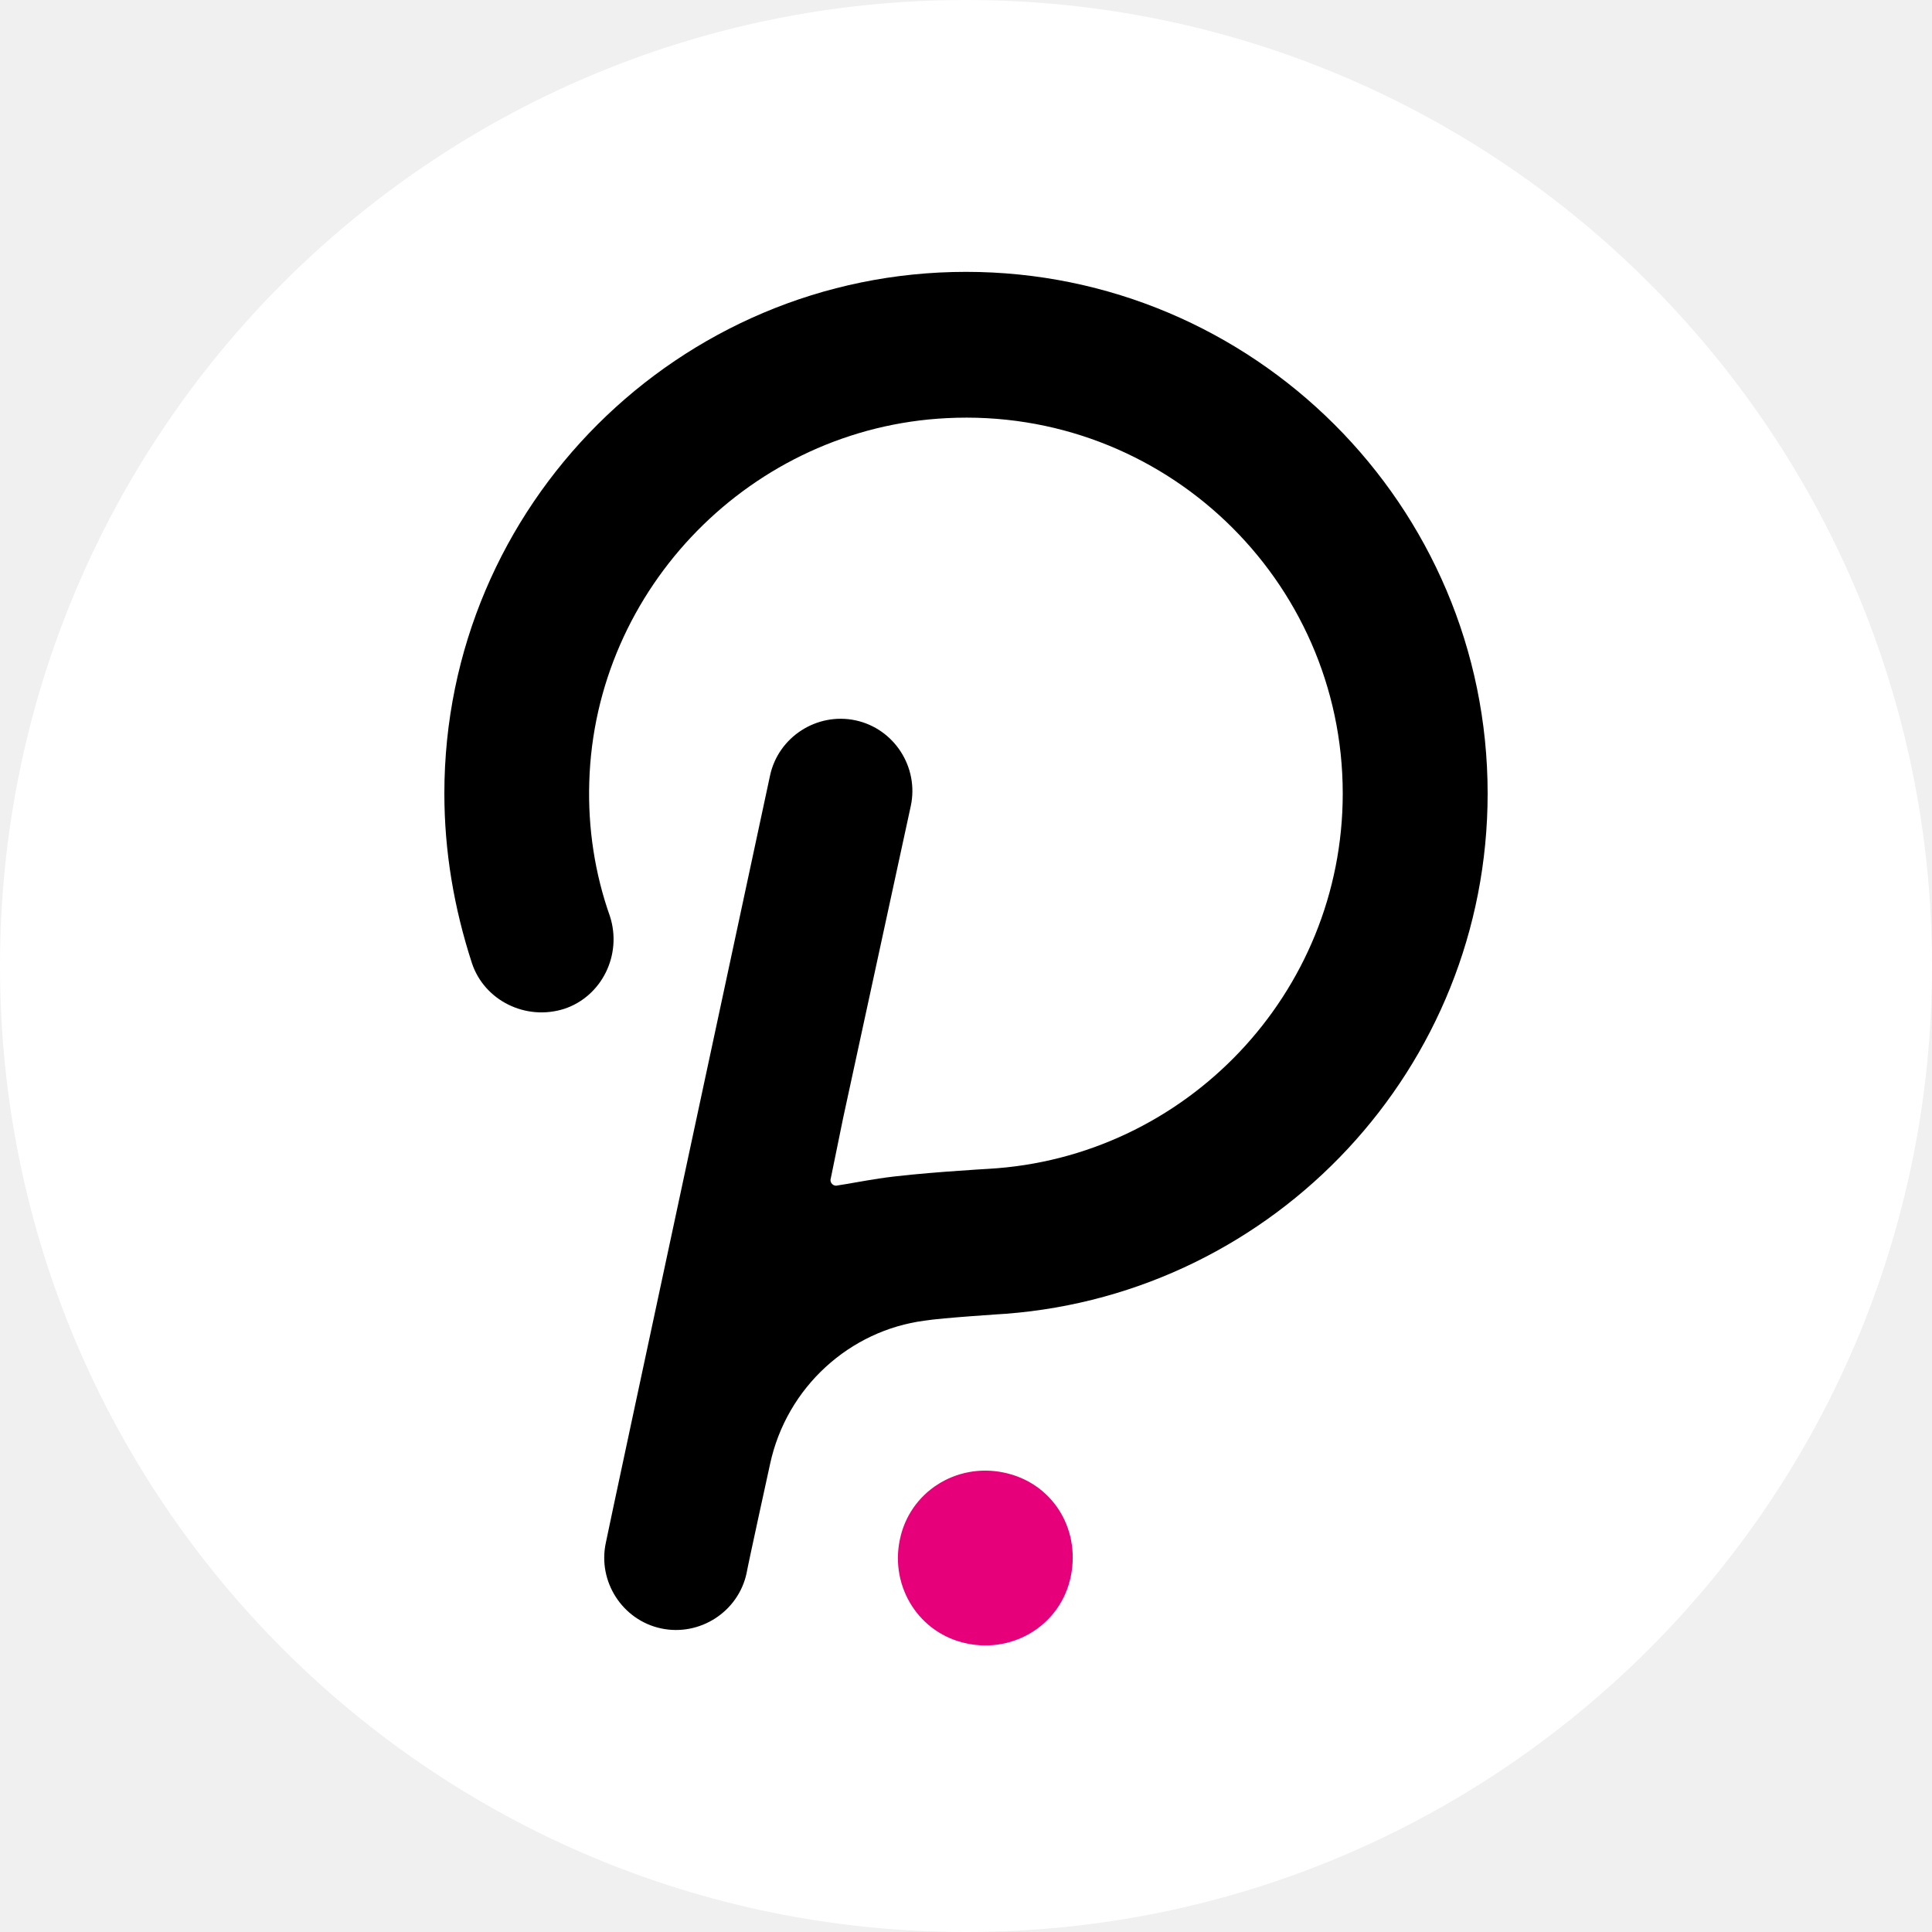
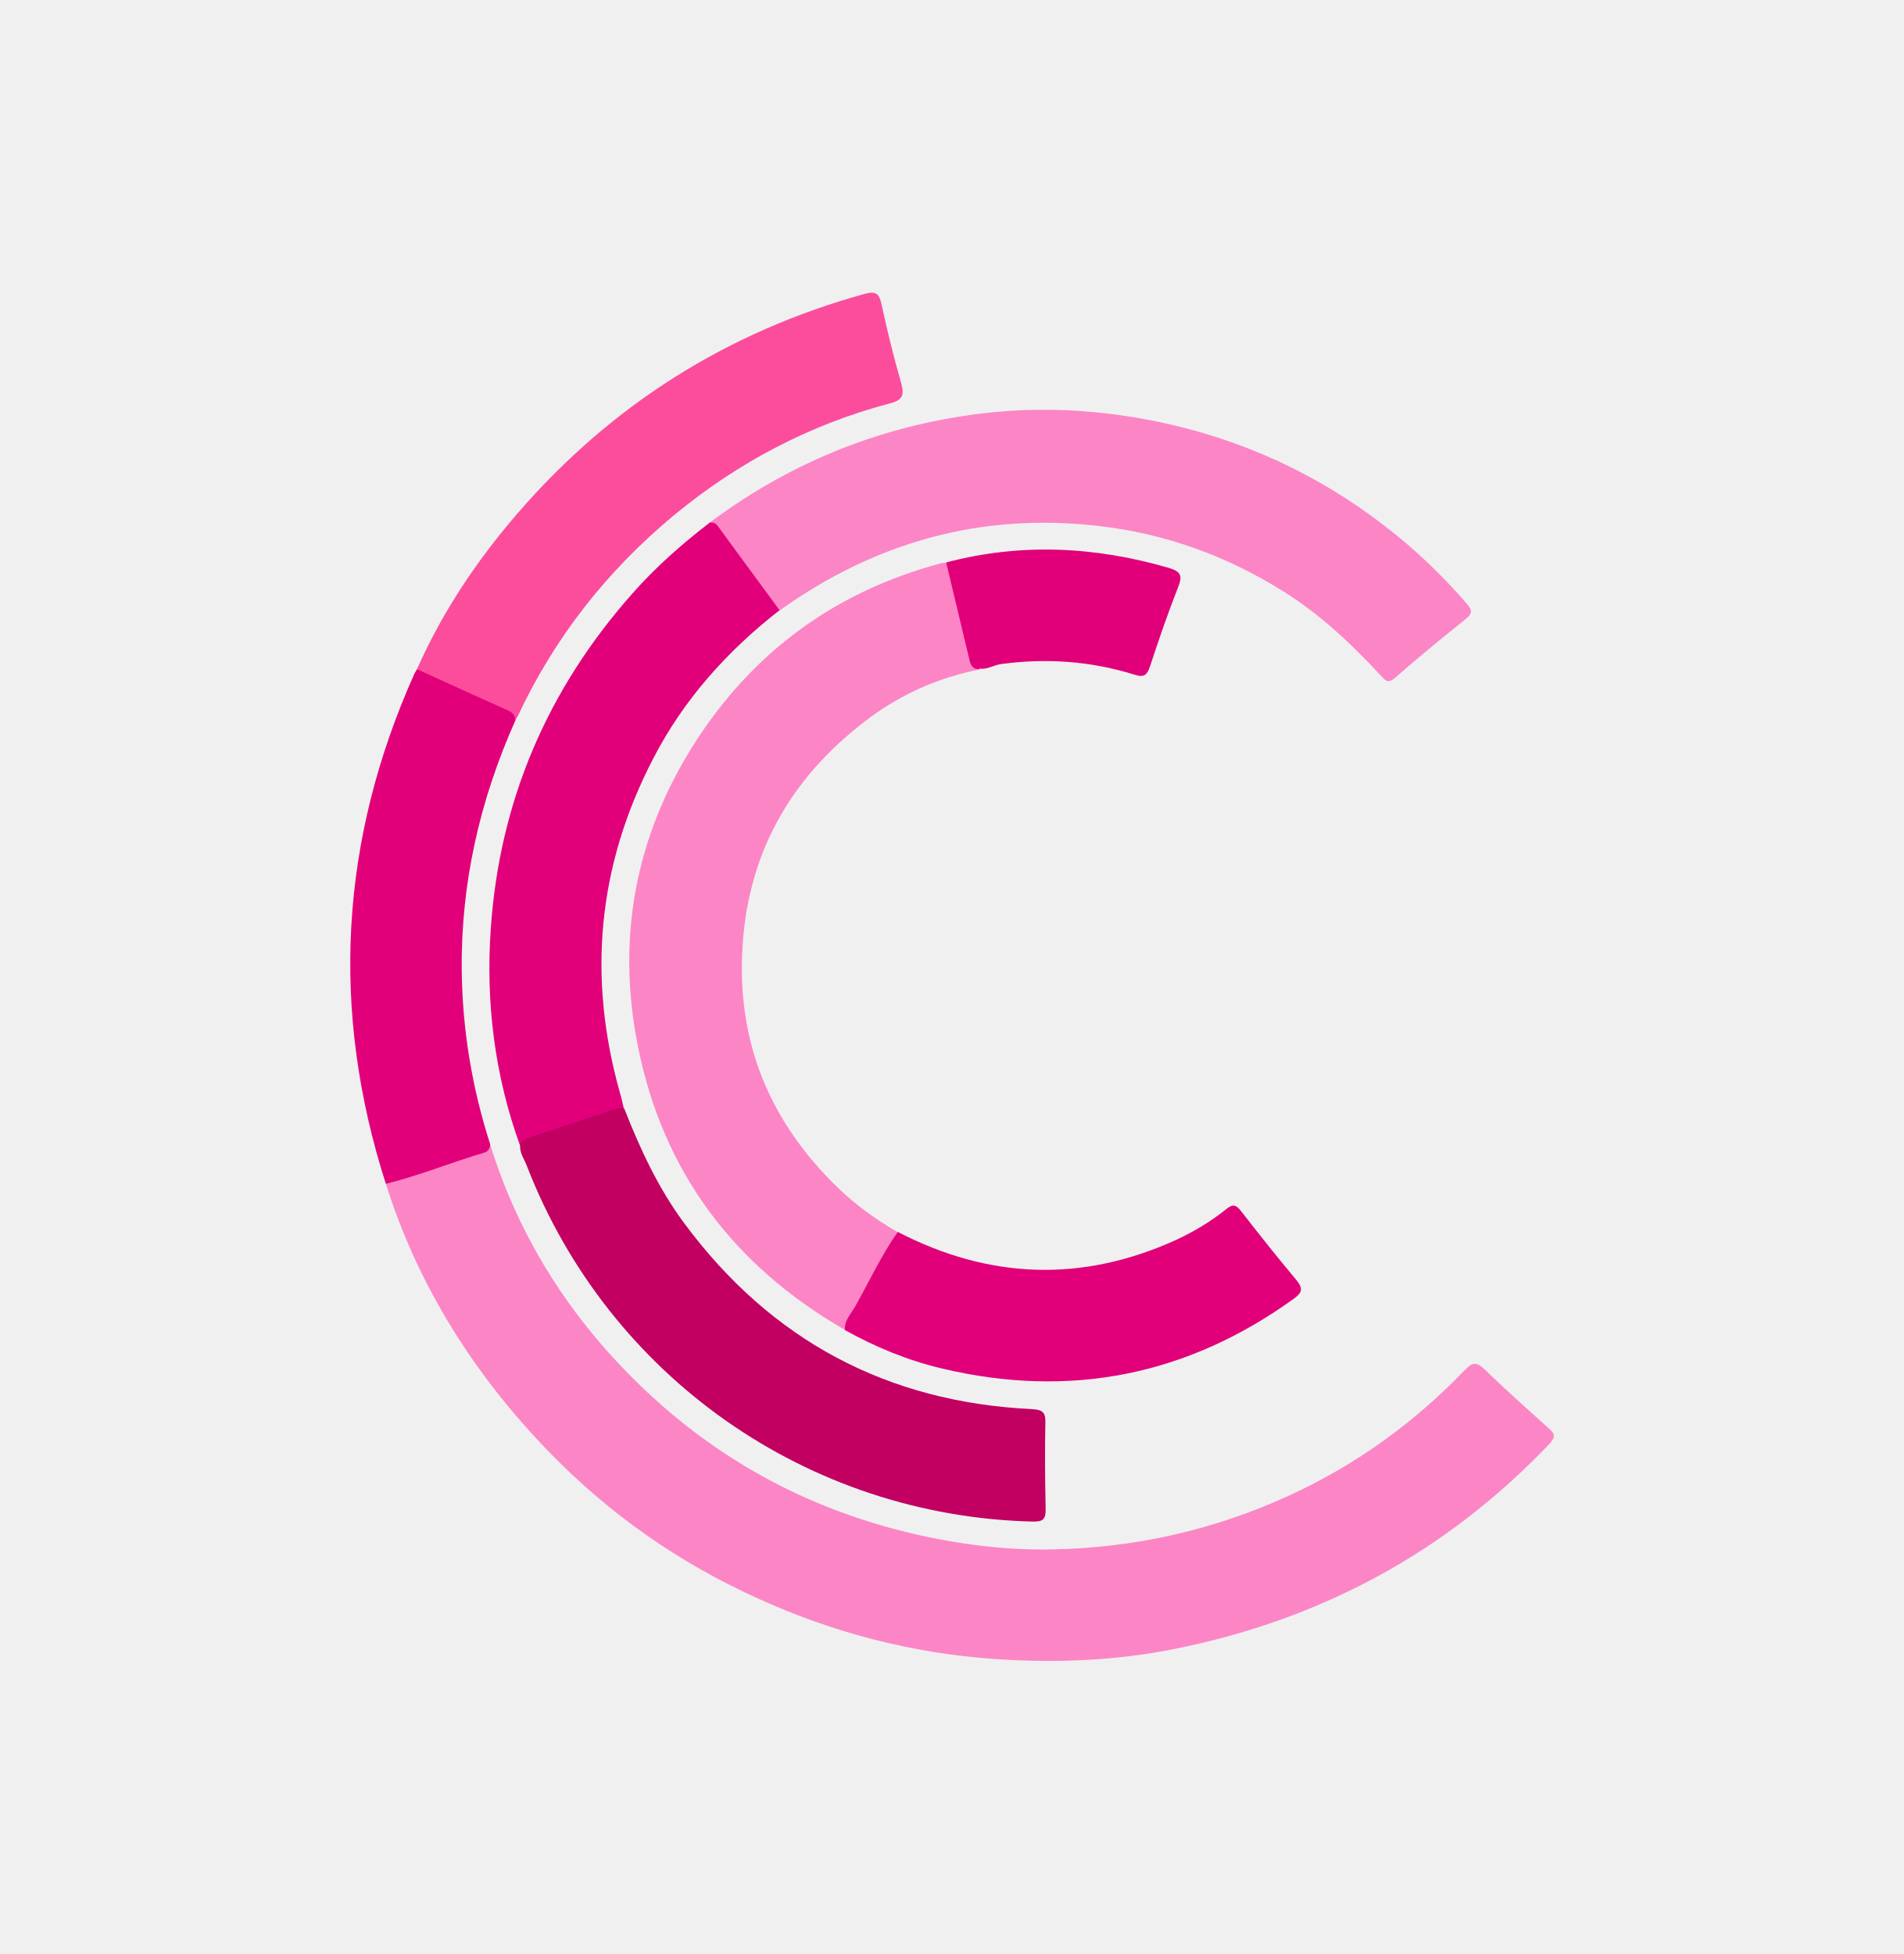
- <svg xmlns="http://www.w3.org/2000/svg" version="1.1" id="Layer_1" x="0px" y="0px" viewBox="15 15 140 140" style="enable-background:new 0 0 170 170;" xml:space="preserve">
-   <style type="text/css">
- 	.bg0{fill:#fff;}
- 	.st0{fill:#E6007A;}
- </style>
-   <g>
-     <circle class="bg0" cx="85" cy="85" r="70" />
+ <svg xmlns="http://www.w3.org/2000/svg" id="Layer_1" viewBox="0 0 62.96 64.62">
+   <defs>
+     <style>
+       .cls-1 {
+         fill: #fc4d9d;
+       }
+ 
+       .cls-2 {
+         fill: #fc85c6;
+       }
+ 
+       .cls-3 {
+         fill: #c10061;
+       }
+ 
+       .cls-4 {
+         fill: #e2007a;
+       }
+     </style>
+   </defs>
+   <g id="ntZdUL.tif">
    <g>
-       <path d="M85,34.7c-20.8,0-37.8,16.9-37.8,37.8c0,4.2,0.7,8.3,2,12.3c0.9,2.7,3.9,4.2,6.7,3.3c2.7-0.9,4.2-3.9,3.3-6.7 c-1.1-3.1-1.6-6.4-1.5-9.7C58.1,57.6,69.5,46,83.6,45.3c15.7-0.8,28.7,11.7,28.7,27.2c0,14.5-11.4,26.4-25.7,27.2 c0,0-5.3,0.3-7.9,0.7c-1.3,0.2-2.3,0.4-3,0.5c-0.3,0.1-0.6-0.2-0.5-0.5l0.9-4.4L81,73.4c0.6-2.8-1.2-5.6-4-6.2 c-2.8-0.6-5.6,1.2-6.2,4c0,0-11.8,55-11.9,55.6c-0.6,2.8,1.2,5.6,4,6.2c2.8,0.6,5.6-1.2,6.2-4c0.1-0.6,1.7-7.9,1.7-7.9 c1.2-5.6,5.8-9.7,11.2-10.4c1.2-0.2,5.9-0.5,5.9-0.5c19.5-1.5,34.9-17.8,34.9-37.7C122.8,51.6,105.8,34.7,85,34.7z" />
+       <path class="cls-2" d="m16.21,37.85c.92,2.97,2.53,5.55,4.72,7.73,2.58,2.58,5.66,4.29,9.22,5.13,1.53.36,3.08.56,4.64.53,2.74-.05,5.36-.64,7.86-1.79,2.2-1.01,4.12-2.4,5.79-4.14.24-.25.38-.29.66-.02.69.67,1.41,1.31,2.12,1.95.21.18.22.29.02.51-3.41,3.58-7.55,5.81-12.39,6.78-1.94.39-3.91.47-5.87.34-2.75-.18-5.4-.86-7.92-2.01-2.59-1.17-4.88-2.77-6.85-4.79-2.49-2.55-4.37-5.5-5.45-8.92.65-.38,1.38-.51,2.08-.77.46-.17.95-.28,1.38-.53Z" />
+       <path class="cls-2" d="m27.94,43.98c-3.68-2.12-6.03-5.24-6.85-9.41-.7-3.53-.09-6.87,1.84-9.93,1.94-3.06,4.67-5.07,8.18-6.01.06-.02.12-.01.18-.02.17.13.2.34.25.53.19.74.37,1.49.53,2.24.06.27.15.53.32.76-1.31.26-2.51.78-3.58,1.56-2.54,1.87-4.04,4.35-4.25,7.54-.22,3.18.88,5.85,3.16,8.05.59.57,1.26,1.05,1.97,1.46,0,.32-.22.54-.37.79-.48.81-.87,1.67-1.39,2.45Z" />
+       <path class="cls-2" d="m23.46,17.29c2.46-1.84,5.21-3.02,8.25-3.51,2.38-.39,4.75-.27,7.09.28,2.76.65,5.23,1.88,7.43,3.68.83.68,1.59,1.43,2.29,2.24.2.23.14.34-.07.51-.79.63-1.57,1.27-2.32,1.93-.25.22-.34.05-.48-.09-.96-1.04-1.98-2-3.19-2.76-1.89-1.19-3.94-1.93-6.16-2.18-3.87-.44-7.36.54-10.52,2.8-.31-.12-.42-.43-.61-.67-.57-.74-1.08-1.53-1.72-2.22Z" />
+       <path class="cls-4" d="m23.46,17.29c.19-.05.27.09.36.22.65.89,1.31,1.78,1.96,2.67-1.73,1.35-3.17,2.95-4.18,4.91-1.84,3.54-2.18,7.24-1.09,11.08.05.16.08.33.12.49-.21.2-.5.22-.76.31-.89.32-1.8.57-2.67.92-.84-2.32-1.14-4.72-.97-7.18.29-4.23,1.88-7.92,4.69-11.09.76-.86,1.62-1.62,2.53-2.32Z" />
+       <path class="cls-3" d="m17.2,37.88c.02-.12.08-.18.2-.22,1-.33,2-.67,3.01-1,.07-.02.15,0,.23-.01.53,1.35,1.13,2.65,2,3.82,2.86,3.85,6.69,5.9,11.48,6.13.33.02.46.08.45.44-.02.96-.01,1.92.01,2.89,0,.32-.1.39-.4.39-7.47-.17-14.06-4.8-16.76-11.77-.08-.21-.23-.41-.22-.65Z" />
+       <path class="cls-1" d="m13.79,22.13c.84-1.9,1.99-3.61,3.34-5.17,3.09-3.57,6.91-5.98,11.46-7.24.37-.1.48-.02.56.33.19.88.4,1.75.65,2.61.11.4.06.57-.37.68-2.65.7-5.02,1.95-7.13,3.69-2.22,1.84-3.96,4.05-5.18,6.66-.02.04-.05.08-.08.11-.69-.5-1.51-.76-2.27-1.13-.34-.17-.73-.26-.99-.56Z" />
+       <path class="cls-4" d="m13.79,22.13c1.01.46,2.01.92,3.02,1.37.14.06.22.17.24.31-1.18,2.64-1.81,5.39-1.78,8.28.02,1.96.34,3.88.94,5.75,0,.13-.06.24-.2.28-1.09.32-2.15.76-3.25,1.03-1.84-5.74-1.52-11.36.94-16.86.03-.06.06-.11.09-.16Z" />
+       <path class="cls-4" d="m27.94,43.98c-.02-.32.21-.54.35-.79.46-.82.86-1.68,1.4-2.45,3.01,1.56,6.07,1.68,9.17.28.61-.28,1.18-.62,1.7-1.04.21-.17.32-.14.48.07.6.77,1.21,1.54,1.83,2.28.22.27.21.4-.07.61-3.53,2.55-7.41,3.32-11.64,2.32-1.14-.27-2.21-.71-3.23-1.28Z" />
+       <path class="cls-4" d="m32.39,22.13c-.24.01-.3-.16-.34-.35-.25-1.06-.51-2.12-.76-3.18,2.47-.65,4.92-.53,7.36.18.41.12.46.27.31.64-.34.86-.64,1.74-.93,2.62-.1.3-.21.37-.52.27-1.44-.45-2.91-.55-4.4-.35-.24.03-.46.19-.71.15Z" />
    </g>
  </g>
-   <path class="st0" d="M87.7,121.7c-3.4-0.7-6.8,1.4-7.5,4.9c-0.7,3.4,1.4,6.8,4.9,7.5c3.4,0.7,6.8-1.4,7.5-4.9 C93.3,125.7,91.2,122.4,87.7,121.7z" />
</svg>
